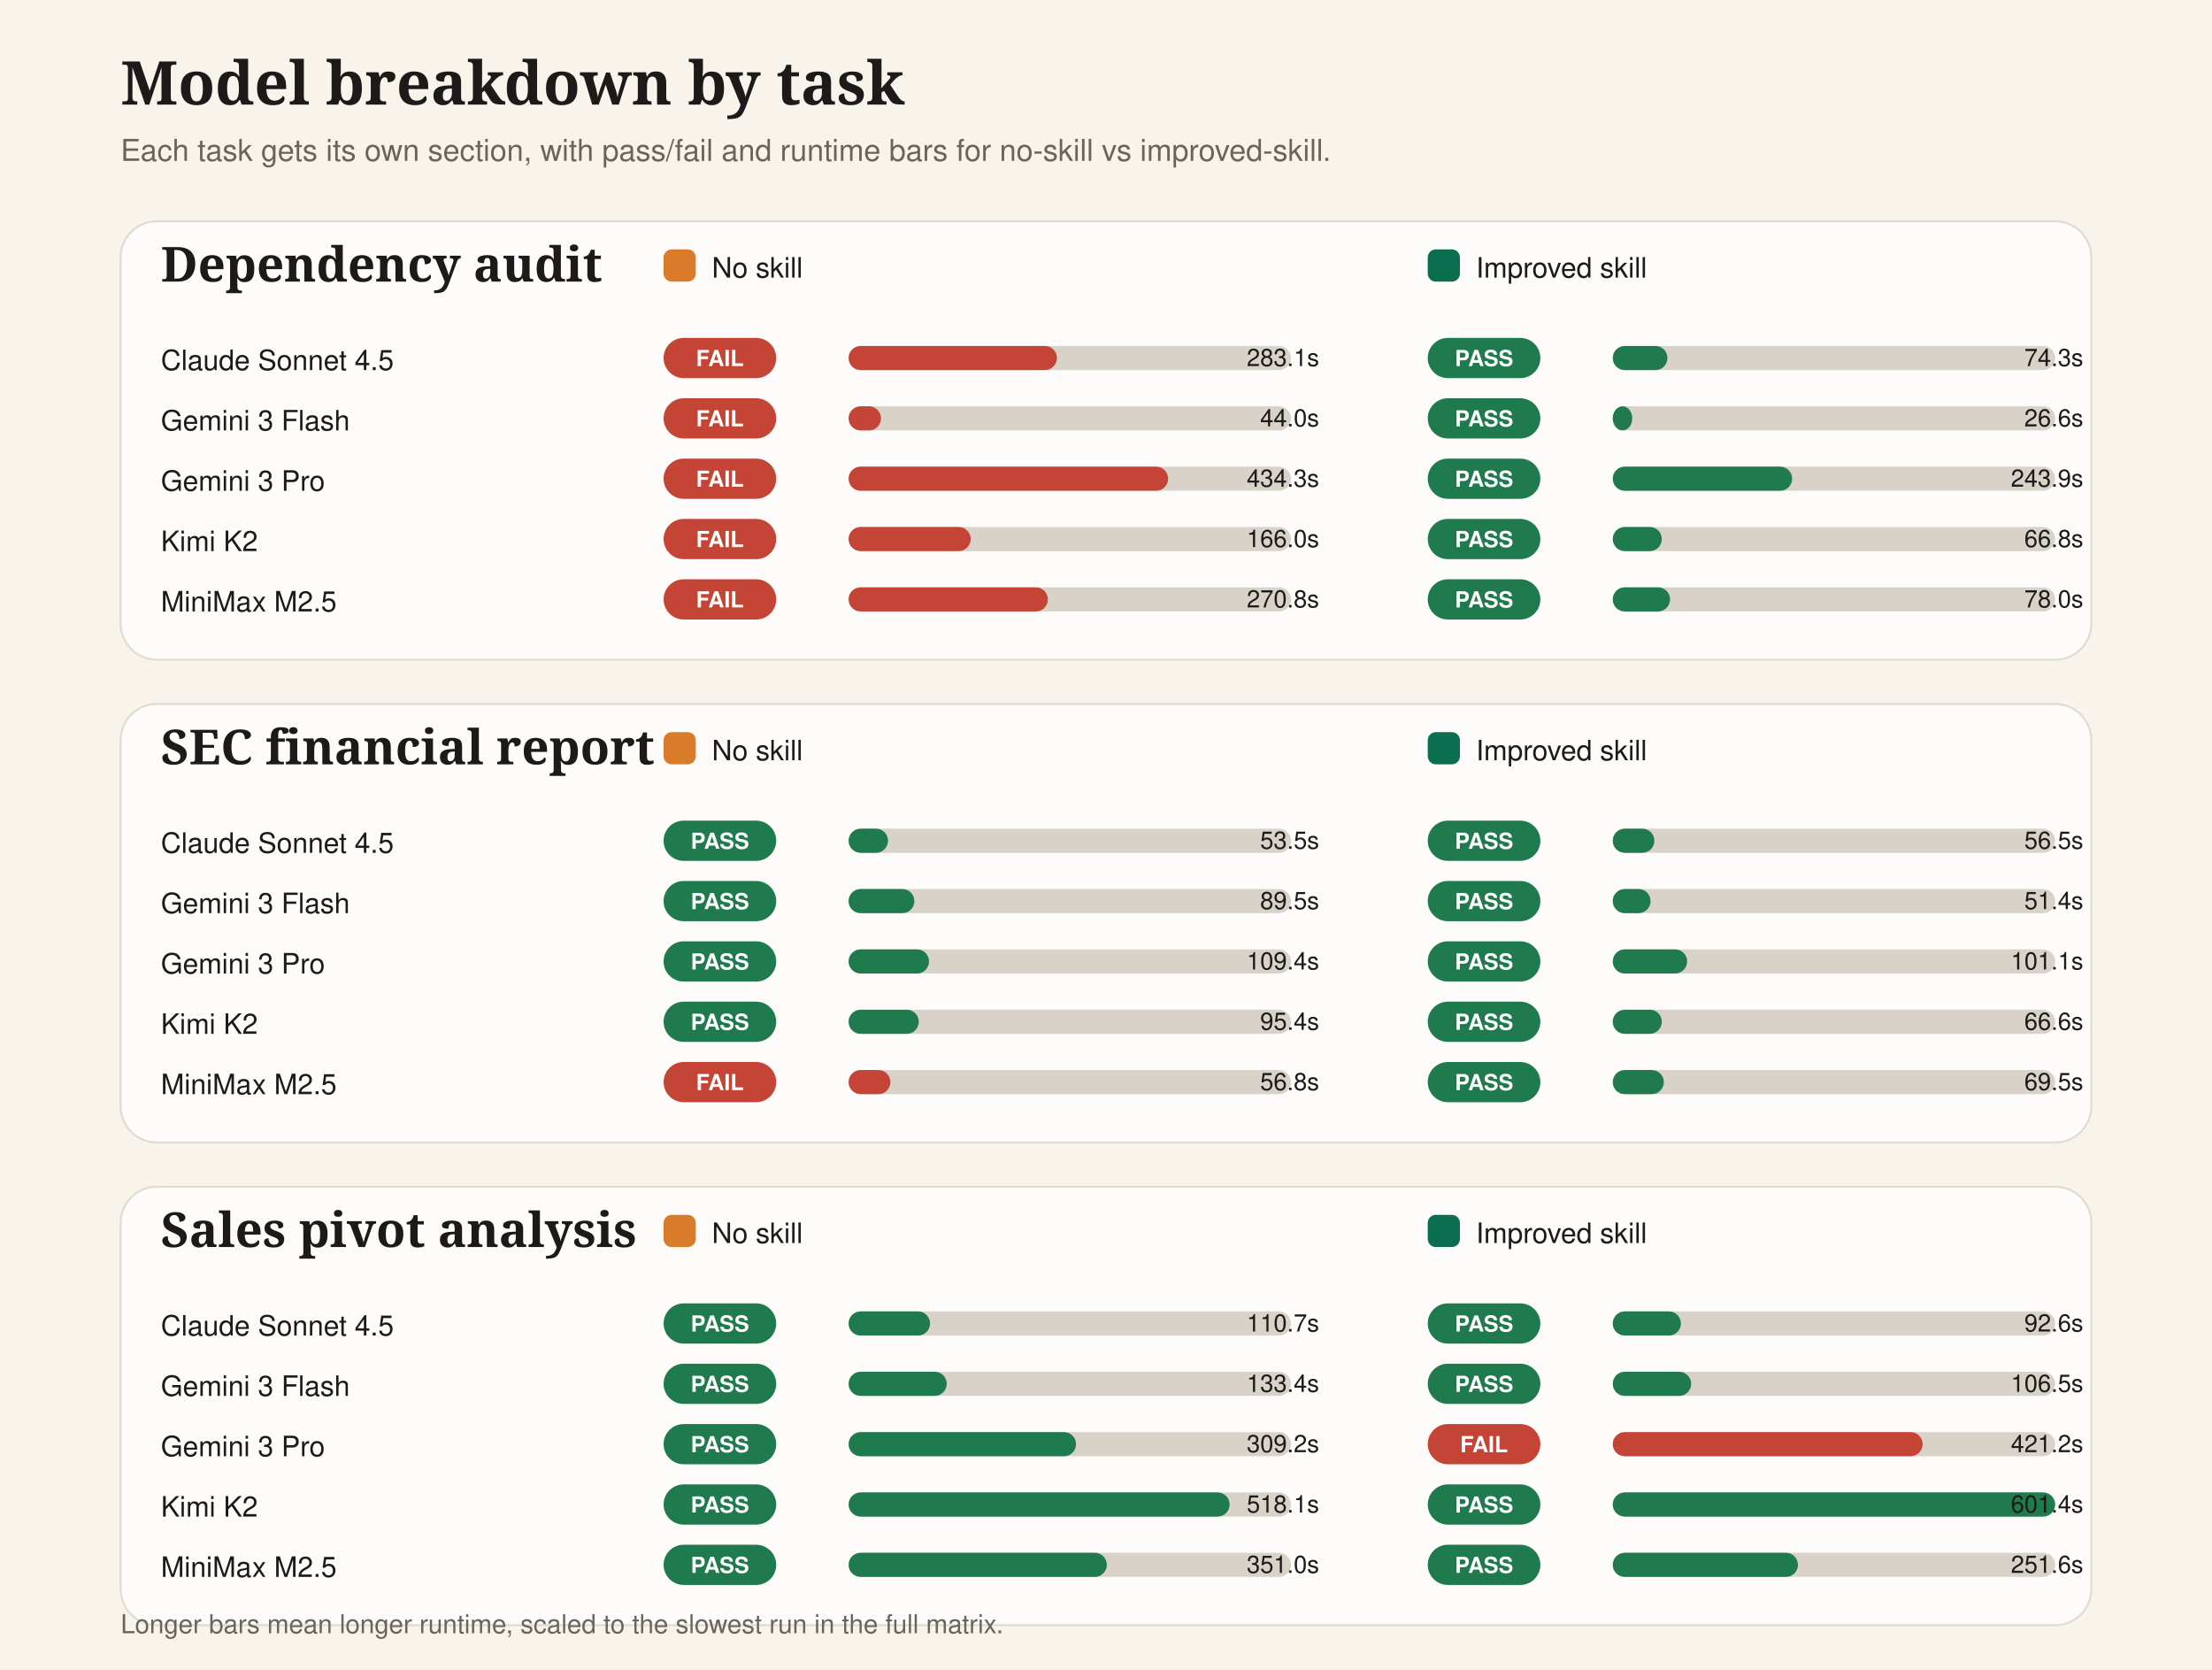
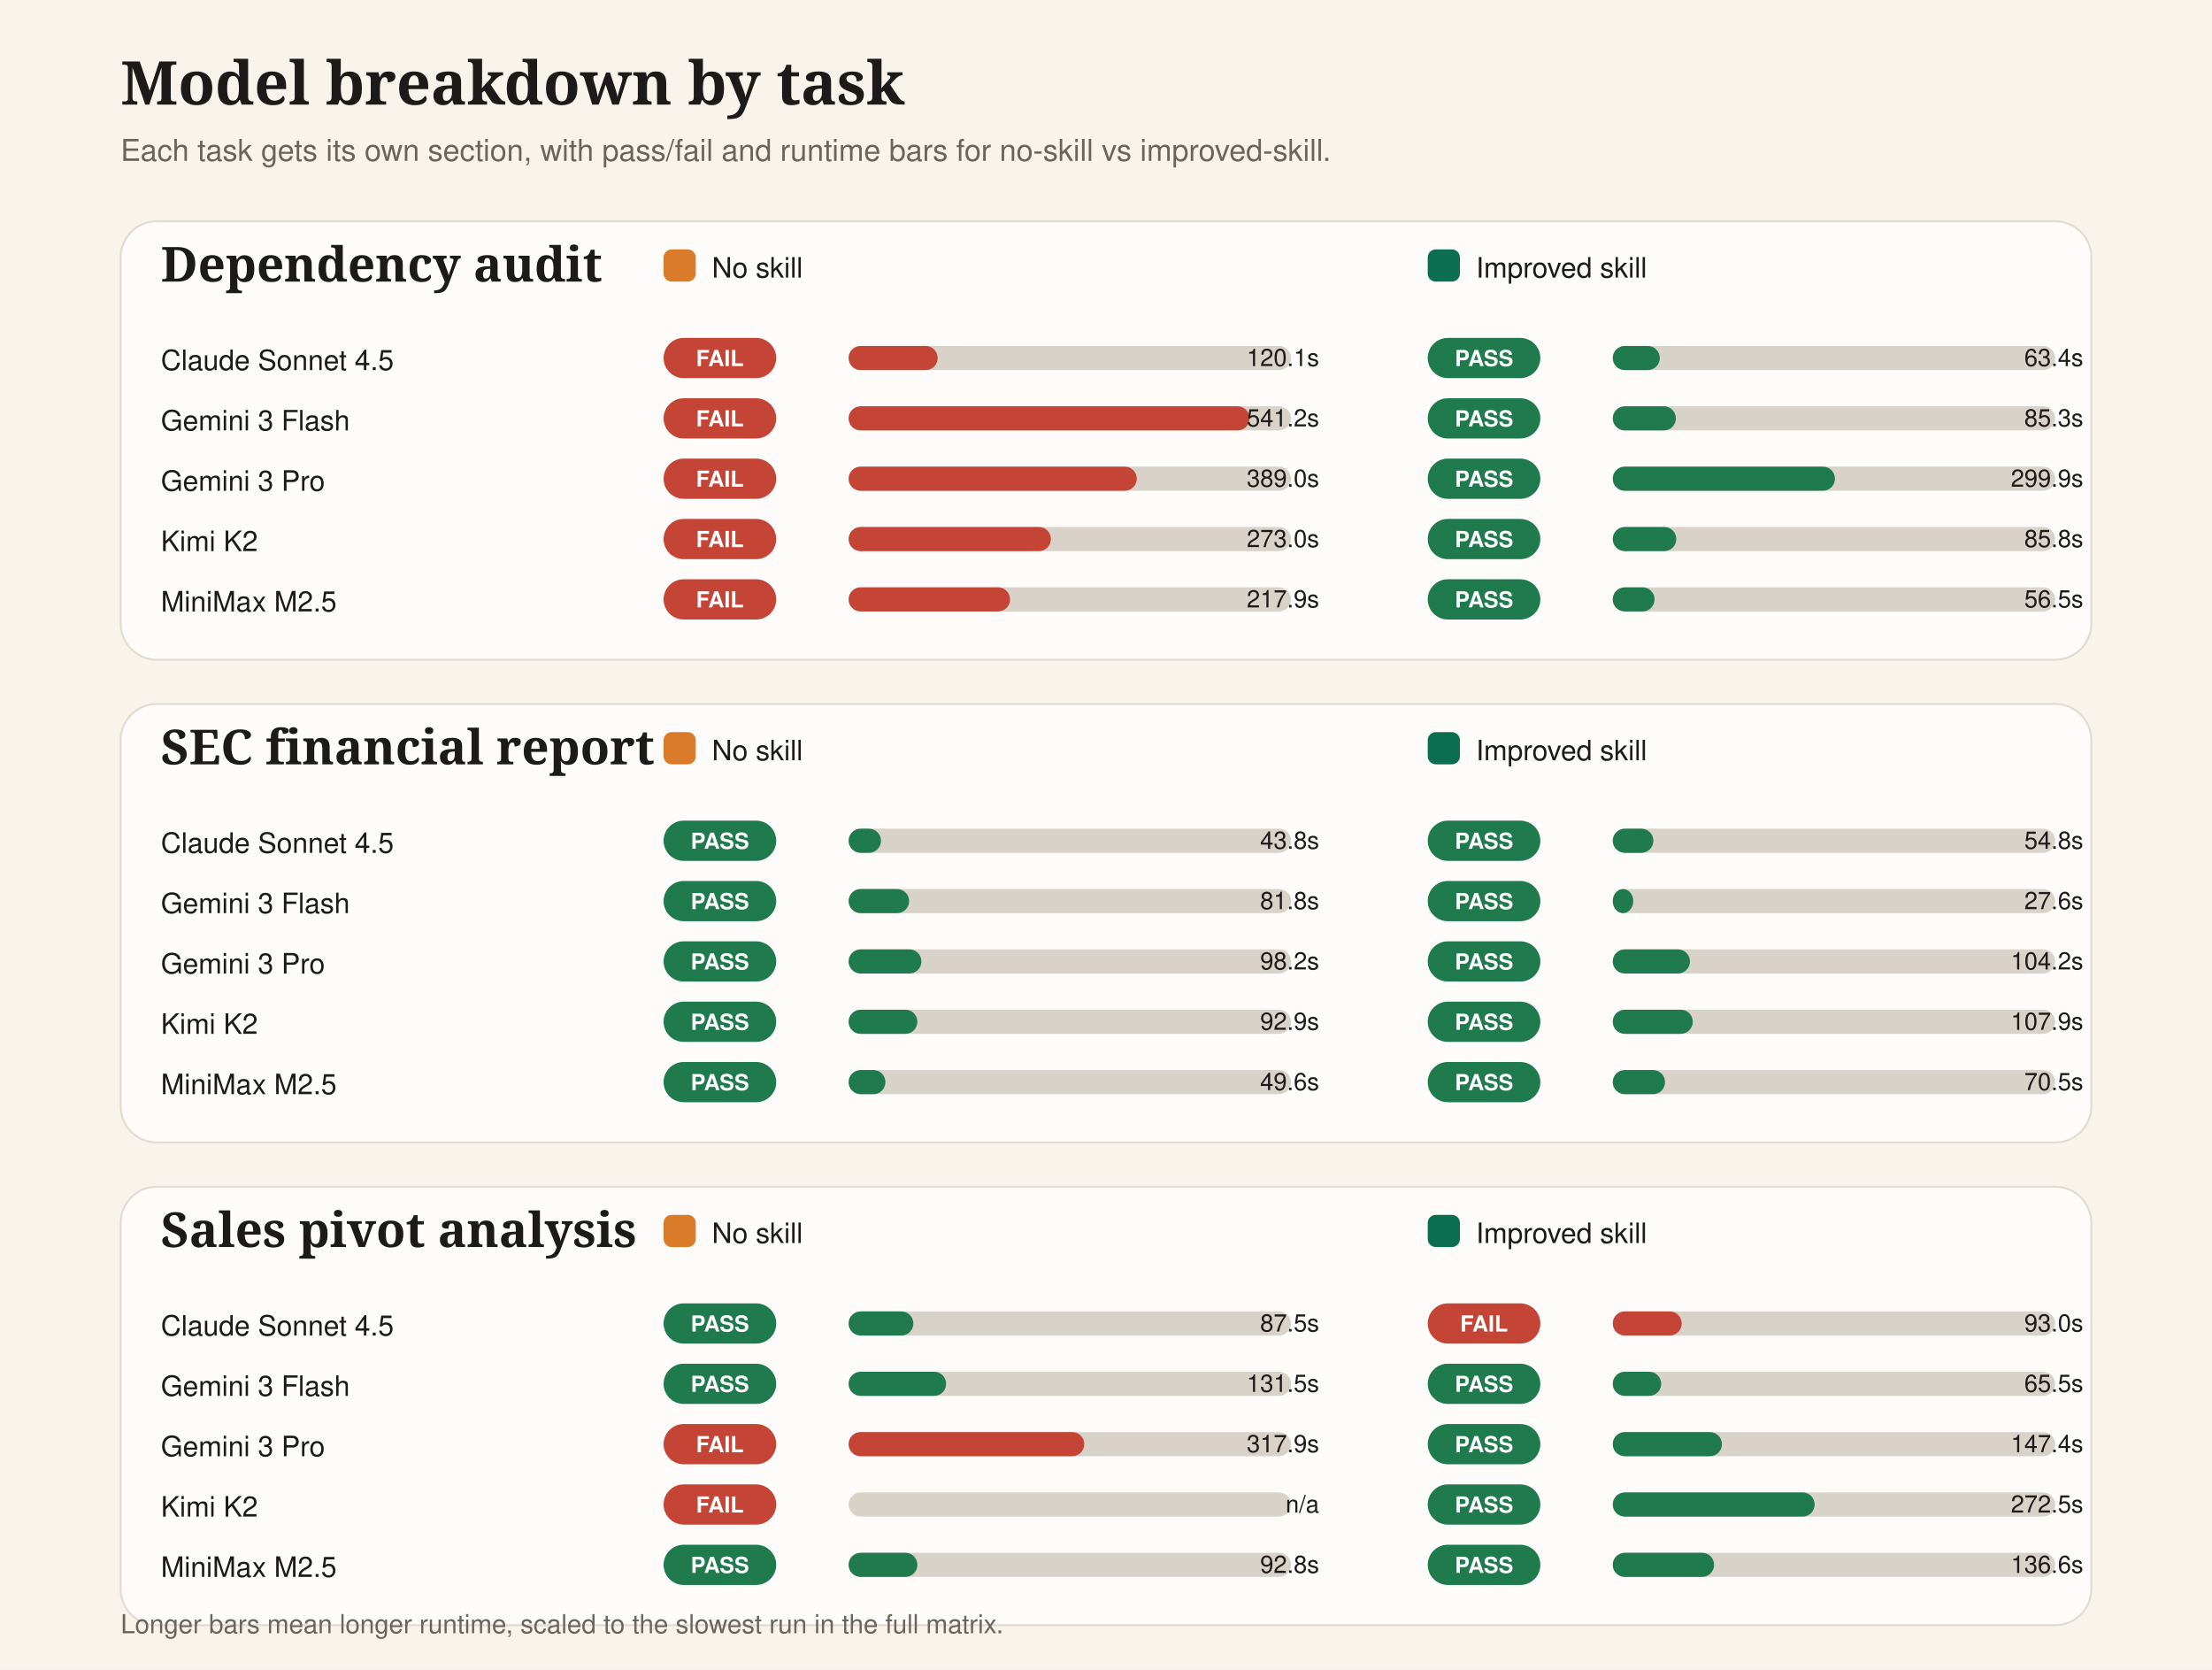
<svg xmlns="http://www.w3.org/2000/svg" width="1100" height="830" viewBox="0 0 1100 830" role="img">
  <rect width="1100" height="830" fill="#f8f4ec" />
  <text x="60" y="52" font-size="30" font-weight="700" fill="#1c1b1a" font-family="Georgia, serif">Model breakdown by task</text>
  <text x="60" y="80" font-size="15" fill="#6a645d" font-family="Helvetica, Arial, sans-serif">Each task gets its own section, with pass/fail and runtime bars for no-skill vs improved-skill.</text>
  <rect x="60" y="110" width="980" height="218" rx="18" fill="white" opacity="0.72" stroke="#d8d2c8" />
  <text x="80" y="140" font-size="24" font-weight="700" fill="#1c1b1a" font-family="Georgia, serif">Dependency audit</text>
  <rect x="330" y="124" width="16" height="16" rx="4" fill="#d97b29" />
  <text x="354" y="138" font-size="14" fill="#1c1b1a" font-family="Helvetica, Arial, sans-serif">No skill</text>
  <rect x="710" y="124" width="16" height="16" rx="4" fill="#0b6e4f" />
  <text x="734" y="138" font-size="14" fill="#1c1b1a" font-family="Helvetica, Arial, sans-serif">Improved skill</text>
  <text x="80" y="184" font-size="14" fill="#1c1b1a" font-family="Helvetica, Arial, sans-serif">Claude Sonnet 4.5</text>
  <rect x="330" y="168" width="56" height="20" rx="10" fill="#c44536" />
  <text x="358" y="182" text-anchor="middle" font-size="11" font-weight="700" fill="white" font-family="Helvetica, Arial, sans-serif">FAIL</text>
  <rect x="422" y="172" width="220" height="12" rx="6" fill="#d8d2c8" />
-   <rect x="422" y="172" width="103.6" height="12" rx="6" fill="#c44536" />
-   <text x="656" y="182" text-anchor="end" font-size="12" fill="#1c1b1a" font-family="Helvetica, Arial, sans-serif">283.1s</text>
+   <rect x="422" y="172" width="44.3" height="12" rx="6" fill="#c44536" />
+   <text x="656" y="182" text-anchor="end" font-size="12" fill="#1c1b1a" font-family="Helvetica, Arial, sans-serif">120.1s</text>
  <rect x="710" y="168" width="56" height="20" rx="10" fill="#1f7a4d" />
  <text x="738" y="182" text-anchor="middle" font-size="11" font-weight="700" fill="white" font-family="Helvetica, Arial, sans-serif">PASS</text>
  <rect x="802" y="172" width="220" height="12" rx="6" fill="#d8d2c8" />
-   <rect x="802" y="172" width="27.2" height="12" rx="6" fill="#1f7a4d" />
-   <text x="1036" y="182" text-anchor="end" font-size="12" fill="#1c1b1a" font-family="Helvetica, Arial, sans-serif">74.3s</text>
+   <rect x="802" y="172" width="23.4" height="12" rx="6" fill="#1f7a4d" />
+   <text x="1036" y="182" text-anchor="end" font-size="12" fill="#1c1b1a" font-family="Helvetica, Arial, sans-serif">63.4s</text>
  <text x="80" y="214" font-size="14" fill="#1c1b1a" font-family="Helvetica, Arial, sans-serif">Gemini 3 Flash</text>
  <rect x="330" y="198" width="56" height="20" rx="10" fill="#c44536" />
  <text x="358" y="212" text-anchor="middle" font-size="11" font-weight="700" fill="white" font-family="Helvetica, Arial, sans-serif">FAIL</text>
  <rect x="422" y="202" width="220" height="12" rx="6" fill="#d8d2c8" />
-   <rect x="422" y="202" width="16.1" height="12" rx="6" fill="#c44536" />
-   <text x="656" y="212" text-anchor="end" font-size="12" fill="#1c1b1a" font-family="Helvetica, Arial, sans-serif">44.0s</text>
+   <rect x="422" y="202" width="199.4" height="12" rx="6" fill="#c44536" />
+   <text x="656" y="212" text-anchor="end" font-size="12" fill="#1c1b1a" font-family="Helvetica, Arial, sans-serif">541.2s</text>
  <rect x="710" y="198" width="56" height="20" rx="10" fill="#1f7a4d" />
  <text x="738" y="212" text-anchor="middle" font-size="11" font-weight="700" fill="white" font-family="Helvetica, Arial, sans-serif">PASS</text>
  <rect x="802" y="202" width="220" height="12" rx="6" fill="#d8d2c8" />
-   <rect x="802" y="202" width="9.7" height="12" rx="6" fill="#1f7a4d" />
-   <text x="1036" y="212" text-anchor="end" font-size="12" fill="#1c1b1a" font-family="Helvetica, Arial, sans-serif">26.6s</text>
+   <rect x="802" y="202" width="31.4" height="12" rx="6" fill="#1f7a4d" />
+   <text x="1036" y="212" text-anchor="end" font-size="12" fill="#1c1b1a" font-family="Helvetica, Arial, sans-serif">85.3s</text>
  <text x="80" y="244" font-size="14" fill="#1c1b1a" font-family="Helvetica, Arial, sans-serif">Gemini 3 Pro</text>
  <rect x="330" y="228" width="56" height="20" rx="10" fill="#c44536" />
  <text x="358" y="242" text-anchor="middle" font-size="11" font-weight="700" fill="white" font-family="Helvetica, Arial, sans-serif">FAIL</text>
  <rect x="422" y="232" width="220" height="12" rx="6" fill="#d8d2c8" />
-   <rect x="422" y="232" width="158.9" height="12" rx="6" fill="#c44536" />
-   <text x="656" y="242" text-anchor="end" font-size="12" fill="#1c1b1a" font-family="Helvetica, Arial, sans-serif">434.3s</text>
+   <rect x="422" y="232" width="143.3" height="12" rx="6" fill="#c44536" />
+   <text x="656" y="242" text-anchor="end" font-size="12" fill="#1c1b1a" font-family="Helvetica, Arial, sans-serif">389.0s</text>
  <rect x="710" y="228" width="56" height="20" rx="10" fill="#1f7a4d" />
  <text x="738" y="242" text-anchor="middle" font-size="11" font-weight="700" fill="white" font-family="Helvetica, Arial, sans-serif">PASS</text>
  <rect x="802" y="232" width="220" height="12" rx="6" fill="#d8d2c8" />
-   <rect x="802" y="232" width="89.2" height="12" rx="6" fill="#1f7a4d" />
-   <text x="1036" y="242" text-anchor="end" font-size="12" fill="#1c1b1a" font-family="Helvetica, Arial, sans-serif">243.9s</text>
+   <rect x="802" y="232" width="110.5" height="12" rx="6" fill="#1f7a4d" />
+   <text x="1036" y="242" text-anchor="end" font-size="12" fill="#1c1b1a" font-family="Helvetica, Arial, sans-serif">299.9s</text>
  <text x="80" y="274" font-size="14" fill="#1c1b1a" font-family="Helvetica, Arial, sans-serif">Kimi K2</text>
  <rect x="330" y="258" width="56" height="20" rx="10" fill="#c44536" />
  <text x="358" y="272" text-anchor="middle" font-size="11" font-weight="700" fill="white" font-family="Helvetica, Arial, sans-serif">FAIL</text>
  <rect x="422" y="262" width="220" height="12" rx="6" fill="#d8d2c8" />
-   <rect x="422" y="262" width="60.7" height="12" rx="6" fill="#c44536" />
-   <text x="656" y="272" text-anchor="end" font-size="12" fill="#1c1b1a" font-family="Helvetica, Arial, sans-serif">166.0s</text>
+   <rect x="422" y="262" width="100.6" height="12" rx="6" fill="#c44536" />
+   <text x="656" y="272" text-anchor="end" font-size="12" fill="#1c1b1a" font-family="Helvetica, Arial, sans-serif">273.0s</text>
  <rect x="710" y="258" width="56" height="20" rx="10" fill="#1f7a4d" />
  <text x="738" y="272" text-anchor="middle" font-size="11" font-weight="700" fill="white" font-family="Helvetica, Arial, sans-serif">PASS</text>
  <rect x="802" y="262" width="220" height="12" rx="6" fill="#d8d2c8" />
-   <rect x="802" y="262" width="24.4" height="12" rx="6" fill="#1f7a4d" />
-   <text x="1036" y="272" text-anchor="end" font-size="12" fill="#1c1b1a" font-family="Helvetica, Arial, sans-serif">66.8s</text>
+   <rect x="802" y="262" width="31.6" height="12" rx="6" fill="#1f7a4d" />
+   <text x="1036" y="272" text-anchor="end" font-size="12" fill="#1c1b1a" font-family="Helvetica, Arial, sans-serif">85.8s</text>
  <text x="80" y="304" font-size="14" fill="#1c1b1a" font-family="Helvetica, Arial, sans-serif">MiniMax M2.5</text>
  <rect x="330" y="288" width="56" height="20" rx="10" fill="#c44536" />
  <text x="358" y="302" text-anchor="middle" font-size="11" font-weight="700" fill="white" font-family="Helvetica, Arial, sans-serif">FAIL</text>
  <rect x="422" y="292" width="220" height="12" rx="6" fill="#d8d2c8" />
-   <rect x="422" y="292" width="99.1" height="12" rx="6" fill="#c44536" />
-   <text x="656" y="302" text-anchor="end" font-size="12" fill="#1c1b1a" font-family="Helvetica, Arial, sans-serif">270.8s</text>
+   <rect x="422" y="292" width="80.3" height="12" rx="6" fill="#c44536" />
+   <text x="656" y="302" text-anchor="end" font-size="12" fill="#1c1b1a" font-family="Helvetica, Arial, sans-serif">217.9s</text>
  <rect x="710" y="288" width="56" height="20" rx="10" fill="#1f7a4d" />
  <text x="738" y="302" text-anchor="middle" font-size="11" font-weight="700" fill="white" font-family="Helvetica, Arial, sans-serif">PASS</text>
  <rect x="802" y="292" width="220" height="12" rx="6" fill="#d8d2c8" />
-   <rect x="802" y="292" width="28.5" height="12" rx="6" fill="#1f7a4d" />
-   <text x="1036" y="302" text-anchor="end" font-size="12" fill="#1c1b1a" font-family="Helvetica, Arial, sans-serif">78.0s</text>
+   <rect x="802" y="292" width="20.8" height="12" rx="6" fill="#1f7a4d" />
+   <text x="1036" y="302" text-anchor="end" font-size="12" fill="#1c1b1a" font-family="Helvetica, Arial, sans-serif">56.5s</text>
  <rect x="60" y="350" width="980" height="218" rx="18" fill="white" opacity="0.72" stroke="#d8d2c8" />
  <text x="80" y="380" font-size="24" font-weight="700" fill="#1c1b1a" font-family="Georgia, serif">SEC financial report</text>
  <rect x="330" y="364" width="16" height="16" rx="4" fill="#d97b29" />
  <text x="354" y="378" font-size="14" fill="#1c1b1a" font-family="Helvetica, Arial, sans-serif">No skill</text>
  <rect x="710" y="364" width="16" height="16" rx="4" fill="#0b6e4f" />
  <text x="734" y="378" font-size="14" fill="#1c1b1a" font-family="Helvetica, Arial, sans-serif">Improved skill</text>
  <text x="80" y="424" font-size="14" fill="#1c1b1a" font-family="Helvetica, Arial, sans-serif">Claude Sonnet 4.5</text>
  <rect x="330" y="408" width="56" height="20" rx="10" fill="#1f7a4d" />
  <text x="358" y="422" text-anchor="middle" font-size="11" font-weight="700" fill="white" font-family="Helvetica, Arial, sans-serif">PASS</text>
  <rect x="422" y="412" width="220" height="12" rx="6" fill="#d8d2c8" />
-   <rect x="422" y="412" width="19.6" height="12" rx="6" fill="#1f7a4d" />
-   <text x="656" y="422" text-anchor="end" font-size="12" fill="#1c1b1a" font-family="Helvetica, Arial, sans-serif">53.5s</text>
+   <rect x="422" y="412" width="16.1" height="12" rx="6" fill="#1f7a4d" />
+   <text x="656" y="422" text-anchor="end" font-size="12" fill="#1c1b1a" font-family="Helvetica, Arial, sans-serif">43.8s</text>
  <rect x="710" y="408" width="56" height="20" rx="10" fill="#1f7a4d" />
  <text x="738" y="422" text-anchor="middle" font-size="11" font-weight="700" fill="white" font-family="Helvetica, Arial, sans-serif">PASS</text>
  <rect x="802" y="412" width="220" height="12" rx="6" fill="#d8d2c8" />
-   <rect x="802" y="412" width="20.7" height="12" rx="6" fill="#1f7a4d" />
-   <text x="1036" y="422" text-anchor="end" font-size="12" fill="#1c1b1a" font-family="Helvetica, Arial, sans-serif">56.5s</text>
+   <rect x="802" y="412" width="20.2" height="12" rx="6" fill="#1f7a4d" />
+   <text x="1036" y="422" text-anchor="end" font-size="12" fill="#1c1b1a" font-family="Helvetica, Arial, sans-serif">54.8s</text>
  <text x="80" y="454" font-size="14" fill="#1c1b1a" font-family="Helvetica, Arial, sans-serif">Gemini 3 Flash</text>
  <rect x="330" y="438" width="56" height="20" rx="10" fill="#1f7a4d" />
  <text x="358" y="452" text-anchor="middle" font-size="11" font-weight="700" fill="white" font-family="Helvetica, Arial, sans-serif">PASS</text>
  <rect x="422" y="442" width="220" height="12" rx="6" fill="#d8d2c8" />
-   <rect x="422" y="442" width="32.7" height="12" rx="6" fill="#1f7a4d" />
-   <text x="656" y="452" text-anchor="end" font-size="12" fill="#1c1b1a" font-family="Helvetica, Arial, sans-serif">89.5s</text>
+   <rect x="422" y="442" width="30.1" height="12" rx="6" fill="#1f7a4d" />
+   <text x="656" y="452" text-anchor="end" font-size="12" fill="#1c1b1a" font-family="Helvetica, Arial, sans-serif">81.8s</text>
  <rect x="710" y="438" width="56" height="20" rx="10" fill="#1f7a4d" />
  <text x="738" y="452" text-anchor="middle" font-size="11" font-weight="700" fill="white" font-family="Helvetica, Arial, sans-serif">PASS</text>
  <rect x="802" y="442" width="220" height="12" rx="6" fill="#d8d2c8" />
-   <rect x="802" y="442" width="18.8" height="12" rx="6" fill="#1f7a4d" />
-   <text x="1036" y="452" text-anchor="end" font-size="12" fill="#1c1b1a" font-family="Helvetica, Arial, sans-serif">51.4s</text>
+   <rect x="802" y="442" width="10.2" height="12" rx="6" fill="#1f7a4d" />
+   <text x="1036" y="452" text-anchor="end" font-size="12" fill="#1c1b1a" font-family="Helvetica, Arial, sans-serif">27.6s</text>
  <text x="80" y="484" font-size="14" fill="#1c1b1a" font-family="Helvetica, Arial, sans-serif">Gemini 3 Pro</text>
  <rect x="330" y="468" width="56" height="20" rx="10" fill="#1f7a4d" />
  <text x="358" y="482" text-anchor="middle" font-size="11" font-weight="700" fill="white" font-family="Helvetica, Arial, sans-serif">PASS</text>
  <rect x="422" y="472" width="220" height="12" rx="6" fill="#d8d2c8" />
-   <rect x="422" y="472" width="40.0" height="12" rx="6" fill="#1f7a4d" />
-   <text x="656" y="482" text-anchor="end" font-size="12" fill="#1c1b1a" font-family="Helvetica, Arial, sans-serif">109.4s</text>
+   <rect x="422" y="472" width="36.2" height="12" rx="6" fill="#1f7a4d" />
+   <text x="656" y="482" text-anchor="end" font-size="12" fill="#1c1b1a" font-family="Helvetica, Arial, sans-serif">98.2s</text>
  <rect x="710" y="468" width="56" height="20" rx="10" fill="#1f7a4d" />
  <text x="738" y="482" text-anchor="middle" font-size="11" font-weight="700" fill="white" font-family="Helvetica, Arial, sans-serif">PASS</text>
  <rect x="802" y="472" width="220" height="12" rx="6" fill="#d8d2c8" />
-   <rect x="802" y="472" width="37.0" height="12" rx="6" fill="#1f7a4d" />
-   <text x="1036" y="482" text-anchor="end" font-size="12" fill="#1c1b1a" font-family="Helvetica, Arial, sans-serif">101.1s</text>
+   <rect x="802" y="472" width="38.4" height="12" rx="6" fill="#1f7a4d" />
+   <text x="1036" y="482" text-anchor="end" font-size="12" fill="#1c1b1a" font-family="Helvetica, Arial, sans-serif">104.2s</text>
  <text x="80" y="514" font-size="14" fill="#1c1b1a" font-family="Helvetica, Arial, sans-serif">Kimi K2</text>
  <rect x="330" y="498" width="56" height="20" rx="10" fill="#1f7a4d" />
  <text x="358" y="512" text-anchor="middle" font-size="11" font-weight="700" fill="white" font-family="Helvetica, Arial, sans-serif">PASS</text>
  <rect x="422" y="502" width="220" height="12" rx="6" fill="#d8d2c8" />
-   <rect x="422" y="502" width="34.9" height="12" rx="6" fill="#1f7a4d" />
-   <text x="656" y="512" text-anchor="end" font-size="12" fill="#1c1b1a" font-family="Helvetica, Arial, sans-serif">95.4s</text>
+   <rect x="422" y="502" width="34.2" height="12" rx="6" fill="#1f7a4d" />
+   <text x="656" y="512" text-anchor="end" font-size="12" fill="#1c1b1a" font-family="Helvetica, Arial, sans-serif">92.9s</text>
  <rect x="710" y="498" width="56" height="20" rx="10" fill="#1f7a4d" />
  <text x="738" y="512" text-anchor="middle" font-size="11" font-weight="700" fill="white" font-family="Helvetica, Arial, sans-serif">PASS</text>
  <rect x="802" y="502" width="220" height="12" rx="6" fill="#d8d2c8" />
-   <rect x="802" y="502" width="24.4" height="12" rx="6" fill="#1f7a4d" />
-   <text x="1036" y="512" text-anchor="end" font-size="12" fill="#1c1b1a" font-family="Helvetica, Arial, sans-serif">66.6s</text>
+   <rect x="802" y="502" width="39.8" height="12" rx="6" fill="#1f7a4d" />
+   <text x="1036" y="512" text-anchor="end" font-size="12" fill="#1c1b1a" font-family="Helvetica, Arial, sans-serif">107.9s</text>
  <text x="80" y="544" font-size="14" fill="#1c1b1a" font-family="Helvetica, Arial, sans-serif">MiniMax M2.5</text>
-   <rect x="330" y="528" width="56" height="20" rx="10" fill="#c44536" />
-   <text x="358" y="542" text-anchor="middle" font-size="11" font-weight="700" fill="white" font-family="Helvetica, Arial, sans-serif">FAIL</text>
+   <rect x="330" y="528" width="56" height="20" rx="10" fill="#1f7a4d" />
+   <text x="358" y="542" text-anchor="middle" font-size="11" font-weight="700" fill="white" font-family="Helvetica, Arial, sans-serif">PASS</text>
  <rect x="422" y="532" width="220" height="12" rx="6" fill="#d8d2c8" />
-   <rect x="422" y="532" width="20.8" height="12" rx="6" fill="#c44536" />
-   <text x="656" y="542" text-anchor="end" font-size="12" fill="#1c1b1a" font-family="Helvetica, Arial, sans-serif">56.8s</text>
+   <rect x="422" y="532" width="18.3" height="12" rx="6" fill="#1f7a4d" />
+   <text x="656" y="542" text-anchor="end" font-size="12" fill="#1c1b1a" font-family="Helvetica, Arial, sans-serif">49.6s</text>
  <rect x="710" y="528" width="56" height="20" rx="10" fill="#1f7a4d" />
  <text x="738" y="542" text-anchor="middle" font-size="11" font-weight="700" fill="white" font-family="Helvetica, Arial, sans-serif">PASS</text>
  <rect x="802" y="532" width="220" height="12" rx="6" fill="#d8d2c8" />
-   <rect x="802" y="532" width="25.4" height="12" rx="6" fill="#1f7a4d" />
-   <text x="1036" y="542" text-anchor="end" font-size="12" fill="#1c1b1a" font-family="Helvetica, Arial, sans-serif">69.5s</text>
+   <rect x="802" y="532" width="26.0" height="12" rx="6" fill="#1f7a4d" />
+   <text x="1036" y="542" text-anchor="end" font-size="12" fill="#1c1b1a" font-family="Helvetica, Arial, sans-serif">70.5s</text>
  <rect x="60" y="590" width="980" height="218" rx="18" fill="white" opacity="0.72" stroke="#d8d2c8" />
  <text x="80" y="620" font-size="24" font-weight="700" fill="#1c1b1a" font-family="Georgia, serif">Sales pivot analysis</text>
  <rect x="330" y="604" width="16" height="16" rx="4" fill="#d97b29" />
  <text x="354" y="618" font-size="14" fill="#1c1b1a" font-family="Helvetica, Arial, sans-serif">No skill</text>
  <rect x="710" y="604" width="16" height="16" rx="4" fill="#0b6e4f" />
  <text x="734" y="618" font-size="14" fill="#1c1b1a" font-family="Helvetica, Arial, sans-serif">Improved skill</text>
  <text x="80" y="664" font-size="14" fill="#1c1b1a" font-family="Helvetica, Arial, sans-serif">Claude Sonnet 4.5</text>
  <rect x="330" y="648" width="56" height="20" rx="10" fill="#1f7a4d" />
  <text x="358" y="662" text-anchor="middle" font-size="11" font-weight="700" fill="white" font-family="Helvetica, Arial, sans-serif">PASS</text>
  <rect x="422" y="652" width="220" height="12" rx="6" fill="#d8d2c8" />
-   <rect x="422" y="652" width="40.5" height="12" rx="6" fill="#1f7a4d" />
-   <text x="656" y="662" text-anchor="end" font-size="12" fill="#1c1b1a" font-family="Helvetica, Arial, sans-serif">110.7s</text>
-   <rect x="710" y="648" width="56" height="20" rx="10" fill="#1f7a4d" />
-   <text x="738" y="662" text-anchor="middle" font-size="11" font-weight="700" fill="white" font-family="Helvetica, Arial, sans-serif">PASS</text>
+   <rect x="422" y="652" width="32.2" height="12" rx="6" fill="#1f7a4d" />
+   <text x="656" y="662" text-anchor="end" font-size="12" fill="#1c1b1a" font-family="Helvetica, Arial, sans-serif">87.5s</text>
+   <rect x="710" y="648" width="56" height="20" rx="10" fill="#c44536" />
+   <text x="738" y="662" text-anchor="middle" font-size="11" font-weight="700" fill="white" font-family="Helvetica, Arial, sans-serif">FAIL</text>
  <rect x="802" y="652" width="220" height="12" rx="6" fill="#d8d2c8" />
-   <rect x="802" y="652" width="33.9" height="12" rx="6" fill="#1f7a4d" />
-   <text x="1036" y="662" text-anchor="end" font-size="12" fill="#1c1b1a" font-family="Helvetica, Arial, sans-serif">92.6s</text>
+   <rect x="802" y="652" width="34.3" height="12" rx="6" fill="#c44536" />
+   <text x="1036" y="662" text-anchor="end" font-size="12" fill="#1c1b1a" font-family="Helvetica, Arial, sans-serif">93.0s</text>
  <text x="80" y="694" font-size="14" fill="#1c1b1a" font-family="Helvetica, Arial, sans-serif">Gemini 3 Flash</text>
  <rect x="330" y="678" width="56" height="20" rx="10" fill="#1f7a4d" />
  <text x="358" y="692" text-anchor="middle" font-size="11" font-weight="700" fill="white" font-family="Helvetica, Arial, sans-serif">PASS</text>
  <rect x="422" y="682" width="220" height="12" rx="6" fill="#d8d2c8" />
-   <rect x="422" y="682" width="48.8" height="12" rx="6" fill="#1f7a4d" />
-   <text x="656" y="692" text-anchor="end" font-size="12" fill="#1c1b1a" font-family="Helvetica, Arial, sans-serif">133.4s</text>
+   <rect x="422" y="682" width="48.5" height="12" rx="6" fill="#1f7a4d" />
+   <text x="656" y="692" text-anchor="end" font-size="12" fill="#1c1b1a" font-family="Helvetica, Arial, sans-serif">131.5s</text>
  <rect x="710" y="678" width="56" height="20" rx="10" fill="#1f7a4d" />
  <text x="738" y="692" text-anchor="middle" font-size="11" font-weight="700" fill="white" font-family="Helvetica, Arial, sans-serif">PASS</text>
  <rect x="802" y="682" width="220" height="12" rx="6" fill="#d8d2c8" />
-   <rect x="802" y="682" width="39.0" height="12" rx="6" fill="#1f7a4d" />
-   <text x="1036" y="692" text-anchor="end" font-size="12" fill="#1c1b1a" font-family="Helvetica, Arial, sans-serif">106.5s</text>
+   <rect x="802" y="682" width="24.1" height="12" rx="6" fill="#1f7a4d" />
+   <text x="1036" y="692" text-anchor="end" font-size="12" fill="#1c1b1a" font-family="Helvetica, Arial, sans-serif">65.5s</text>
  <text x="80" y="724" font-size="14" fill="#1c1b1a" font-family="Helvetica, Arial, sans-serif">Gemini 3 Pro</text>
-   <rect x="330" y="708" width="56" height="20" rx="10" fill="#1f7a4d" />
-   <text x="358" y="722" text-anchor="middle" font-size="11" font-weight="700" fill="white" font-family="Helvetica, Arial, sans-serif">PASS</text>
+   <rect x="330" y="708" width="56" height="20" rx="10" fill="#c44536" />
+   <text x="358" y="722" text-anchor="middle" font-size="11" font-weight="700" fill="white" font-family="Helvetica, Arial, sans-serif">FAIL</text>
  <rect x="422" y="712" width="220" height="12" rx="6" fill="#d8d2c8" />
-   <rect x="422" y="712" width="113.1" height="12" rx="6" fill="#1f7a4d" />
-   <text x="656" y="722" text-anchor="end" font-size="12" fill="#1c1b1a" font-family="Helvetica, Arial, sans-serif">309.2s</text>
-   <rect x="710" y="708" width="56" height="20" rx="10" fill="#c44536" />
-   <text x="738" y="722" text-anchor="middle" font-size="11" font-weight="700" fill="white" font-family="Helvetica, Arial, sans-serif">FAIL</text>
+   <rect x="422" y="712" width="117.2" height="12" rx="6" fill="#c44536" />
+   <text x="656" y="722" text-anchor="end" font-size="12" fill="#1c1b1a" font-family="Helvetica, Arial, sans-serif">317.9s</text>
+   <rect x="710" y="708" width="56" height="20" rx="10" fill="#1f7a4d" />
+   <text x="738" y="722" text-anchor="middle" font-size="11" font-weight="700" fill="white" font-family="Helvetica, Arial, sans-serif">PASS</text>
  <rect x="802" y="712" width="220" height="12" rx="6" fill="#d8d2c8" />
-   <rect x="802" y="712" width="154.1" height="12" rx="6" fill="#c44536" />
-   <text x="1036" y="722" text-anchor="end" font-size="12" fill="#1c1b1a" font-family="Helvetica, Arial, sans-serif">421.2s</text>
+   <rect x="802" y="712" width="54.3" height="12" rx="6" fill="#1f7a4d" />
+   <text x="1036" y="722" text-anchor="end" font-size="12" fill="#1c1b1a" font-family="Helvetica, Arial, sans-serif">147.4s</text>
  <text x="80" y="754" font-size="14" fill="#1c1b1a" font-family="Helvetica, Arial, sans-serif">Kimi K2</text>
-   <rect x="330" y="738" width="56" height="20" rx="10" fill="#1f7a4d" />
-   <text x="358" y="752" text-anchor="middle" font-size="11" font-weight="700" fill="white" font-family="Helvetica, Arial, sans-serif">PASS</text>
+   <rect x="330" y="738" width="56" height="20" rx="10" fill="#c44536" />
+   <text x="358" y="752" text-anchor="middle" font-size="11" font-weight="700" fill="white" font-family="Helvetica, Arial, sans-serif">FAIL</text>
  <rect x="422" y="742" width="220" height="12" rx="6" fill="#d8d2c8" />
-   <rect x="422" y="742" width="189.5" height="12" rx="6" fill="#1f7a4d" />
-   <text x="656" y="752" text-anchor="end" font-size="12" fill="#1c1b1a" font-family="Helvetica, Arial, sans-serif">518.1s</text>
+   <text x="656" y="752" text-anchor="end" font-size="12" fill="#1c1b1a" font-family="Helvetica, Arial, sans-serif">n/a</text>
  <rect x="710" y="738" width="56" height="20" rx="10" fill="#1f7a4d" />
  <text x="738" y="752" text-anchor="middle" font-size="11" font-weight="700" fill="white" font-family="Helvetica, Arial, sans-serif">PASS</text>
  <rect x="802" y="742" width="220" height="12" rx="6" fill="#d8d2c8" />
-   <rect x="802" y="742" width="220.0" height="12" rx="6" fill="#1f7a4d" />
-   <text x="1036" y="752" text-anchor="end" font-size="12" fill="#1c1b1a" font-family="Helvetica, Arial, sans-serif">601.4s</text>
+   <rect x="802" y="742" width="100.4" height="12" rx="6" fill="#1f7a4d" />
+   <text x="1036" y="752" text-anchor="end" font-size="12" fill="#1c1b1a" font-family="Helvetica, Arial, sans-serif">272.5s</text>
  <text x="80" y="784" font-size="14" fill="#1c1b1a" font-family="Helvetica, Arial, sans-serif">MiniMax M2.5</text>
  <rect x="330" y="768" width="56" height="20" rx="10" fill="#1f7a4d" />
  <text x="358" y="782" text-anchor="middle" font-size="11" font-weight="700" fill="white" font-family="Helvetica, Arial, sans-serif">PASS</text>
  <rect x="422" y="772" width="220" height="12" rx="6" fill="#d8d2c8" />
-   <rect x="422" y="772" width="128.4" height="12" rx="6" fill="#1f7a4d" />
-   <text x="656" y="782" text-anchor="end" font-size="12" fill="#1c1b1a" font-family="Helvetica, Arial, sans-serif">351.0s</text>
+   <rect x="422" y="772" width="34.2" height="12" rx="6" fill="#1f7a4d" />
+   <text x="656" y="782" text-anchor="end" font-size="12" fill="#1c1b1a" font-family="Helvetica, Arial, sans-serif">92.8s</text>
  <rect x="710" y="768" width="56" height="20" rx="10" fill="#1f7a4d" />
  <text x="738" y="782" text-anchor="middle" font-size="11" font-weight="700" fill="white" font-family="Helvetica, Arial, sans-serif">PASS</text>
  <rect x="802" y="772" width="220" height="12" rx="6" fill="#d8d2c8" />
-   <rect x="802" y="772" width="92.1" height="12" rx="6" fill="#1f7a4d" />
-   <text x="1036" y="782" text-anchor="end" font-size="12" fill="#1c1b1a" font-family="Helvetica, Arial, sans-serif">251.6s</text>
+   <rect x="802" y="772" width="50.4" height="12" rx="6" fill="#1f7a4d" />
+   <text x="1036" y="782" text-anchor="end" font-size="12" fill="#1c1b1a" font-family="Helvetica, Arial, sans-serif">136.6s</text>
  <text x="60" y="812" font-size="13" fill="#6a645d" font-family="Helvetica, Arial, sans-serif">Longer bars mean longer runtime, scaled to the slowest run in the full matrix.</text>
</svg>
